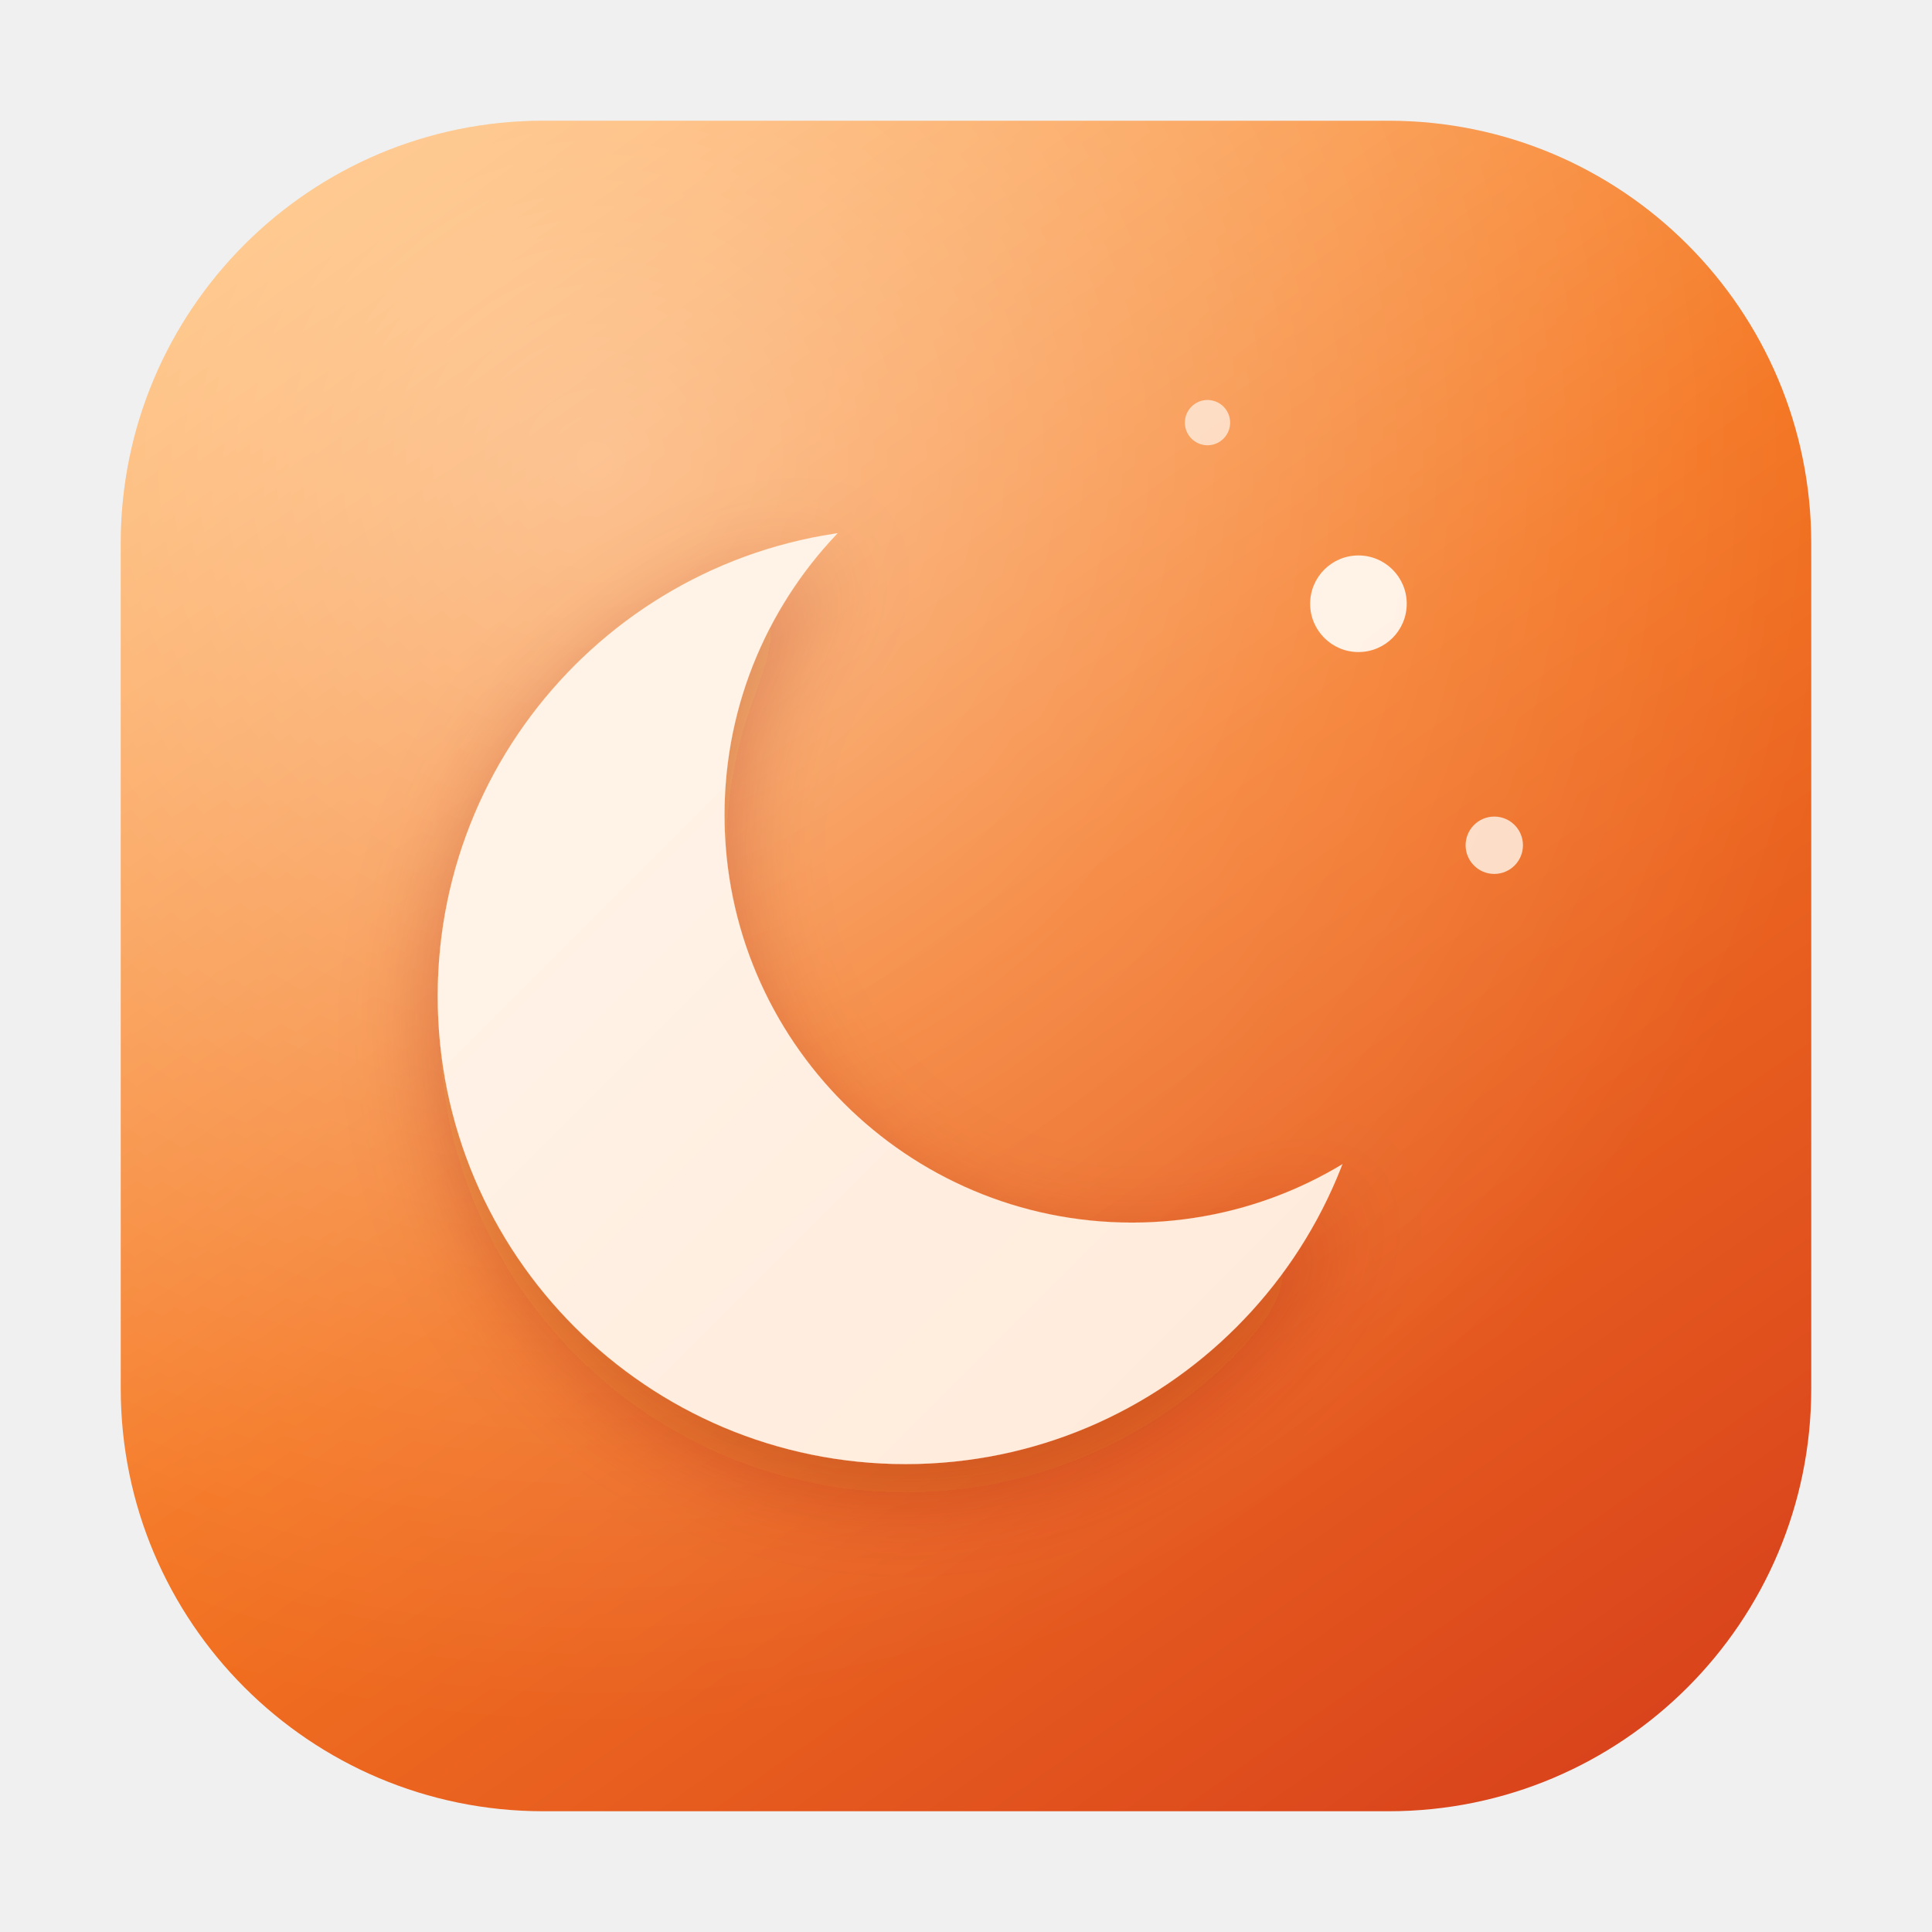
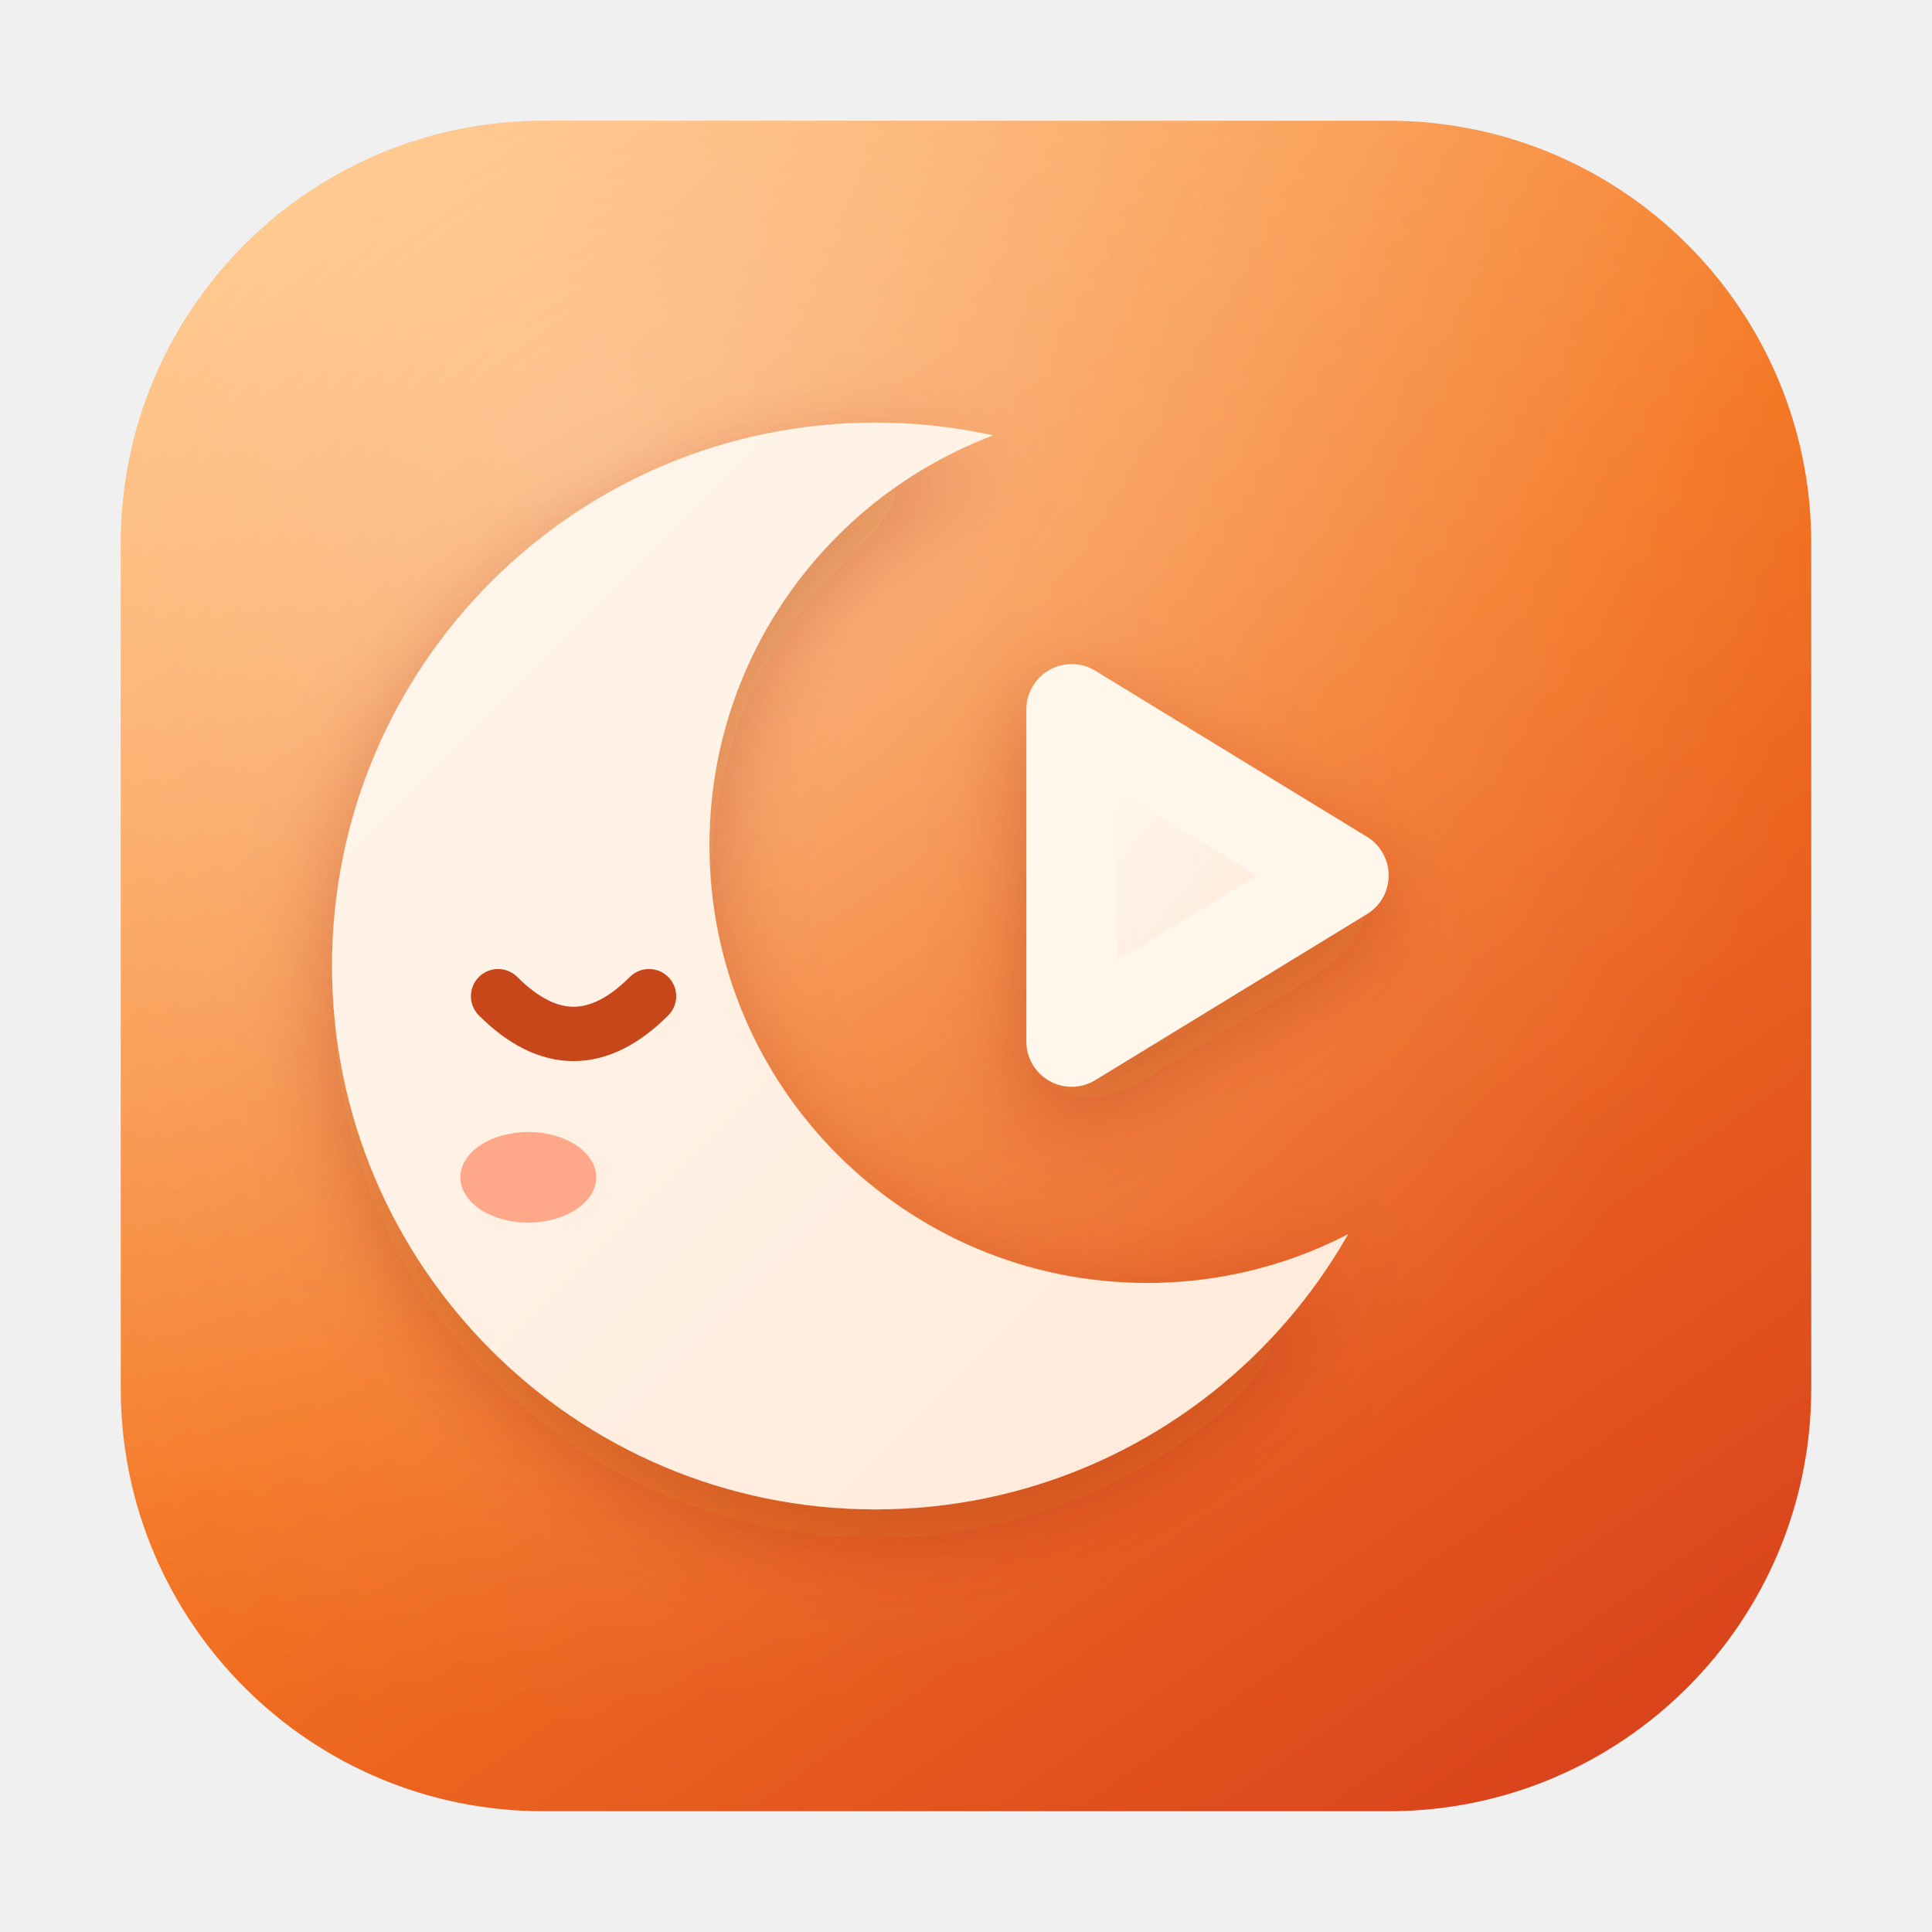
<svg xmlns="http://www.w3.org/2000/svg" viewBox="0 0 128 128" width="128" height="128">
  <defs>
    <linearGradient id="sky" x1="0.15" y1="0" x2="0.85" y2="1">
      <stop offset="0" stop-color="#FFB86B" />
      <stop offset="0.5" stop-color="#F47521" />
      <stop offset="1" stop-color="#D9431C" />
    </linearGradient>
    <radialGradient id="glow" cx="0.28" cy="0.2" r="0.75">
      <stop offset="0" stop-color="#FFFFFF" stop-opacity="0.38" />
      <stop offset="1" stop-color="#FFFFFF" stop-opacity="0" />
    </radialGradient>
-     <linearGradient id="moon" x1="0" y1="0" x2="1" y2="1">
+     <linearGradient id="cream" x1="0" y1="0" x2="1" y2="1">
      <stop offset="0" stop-color="#FFFBF4" />
      <stop offset="1" stop-color="#FFE3CF" />
    </linearGradient>
    <mask id="crescent">
-       <circle cx="60" cy="66" r="31" fill="#fff" />
-       <circle cx="75" cy="54" r="27" fill="#000" />
+       <circle cx="58" cy="64" r="36" fill="#fff" />
+       <circle cx="76" cy="56" r="29" fill="#000" />
    </mask>
    <filter id="soft" x="-30%" y="-30%" width="160%" height="160%">
      <feDropShadow dx="0" dy="2" stdDeviation="3" flood-color="#8A2A0A" flood-opacity="0.3" />
    </filter>
  </defs>
  <rect x="8" y="8" width="112" height="112" rx="28" fill="url(#sky)" />
  <rect x="8" y="8" width="112" height="112" rx="28" fill="url(#glow)" />
  <g filter="url(#soft)">
-     <rect x="0" y="0" width="128" height="128" fill="url(#moon)" mask="url(#crescent)" />
+     <rect width="128" height="128" fill="url(#cream)" mask="url(#crescent)" />
+     <path d="M71 47 L71 69 L89 58 Z" fill="url(#cream)" stroke="#FFF6EC" stroke-width="6" stroke-linejoin="round" />
  </g>
-   <circle cx="90" cy="40" r="3.2" fill="#FFF7EE" opacity="0.95" />
-   <circle cx="99" cy="56" r="1.9" fill="#FFF7EE" opacity="0.8" />
-   <circle cx="80" cy="28" r="1.5" fill="#FFF7EE" opacity="0.7" />
+   <path d="M33 66 Q38 71 43 66" fill="none" stroke="#C7461A" stroke-width="3.6" stroke-linecap="round" />
+   <ellipse cx="35" cy="78" rx="4.5" ry="3" fill="#FF8F6B" opacity="0.75" />
</svg>
